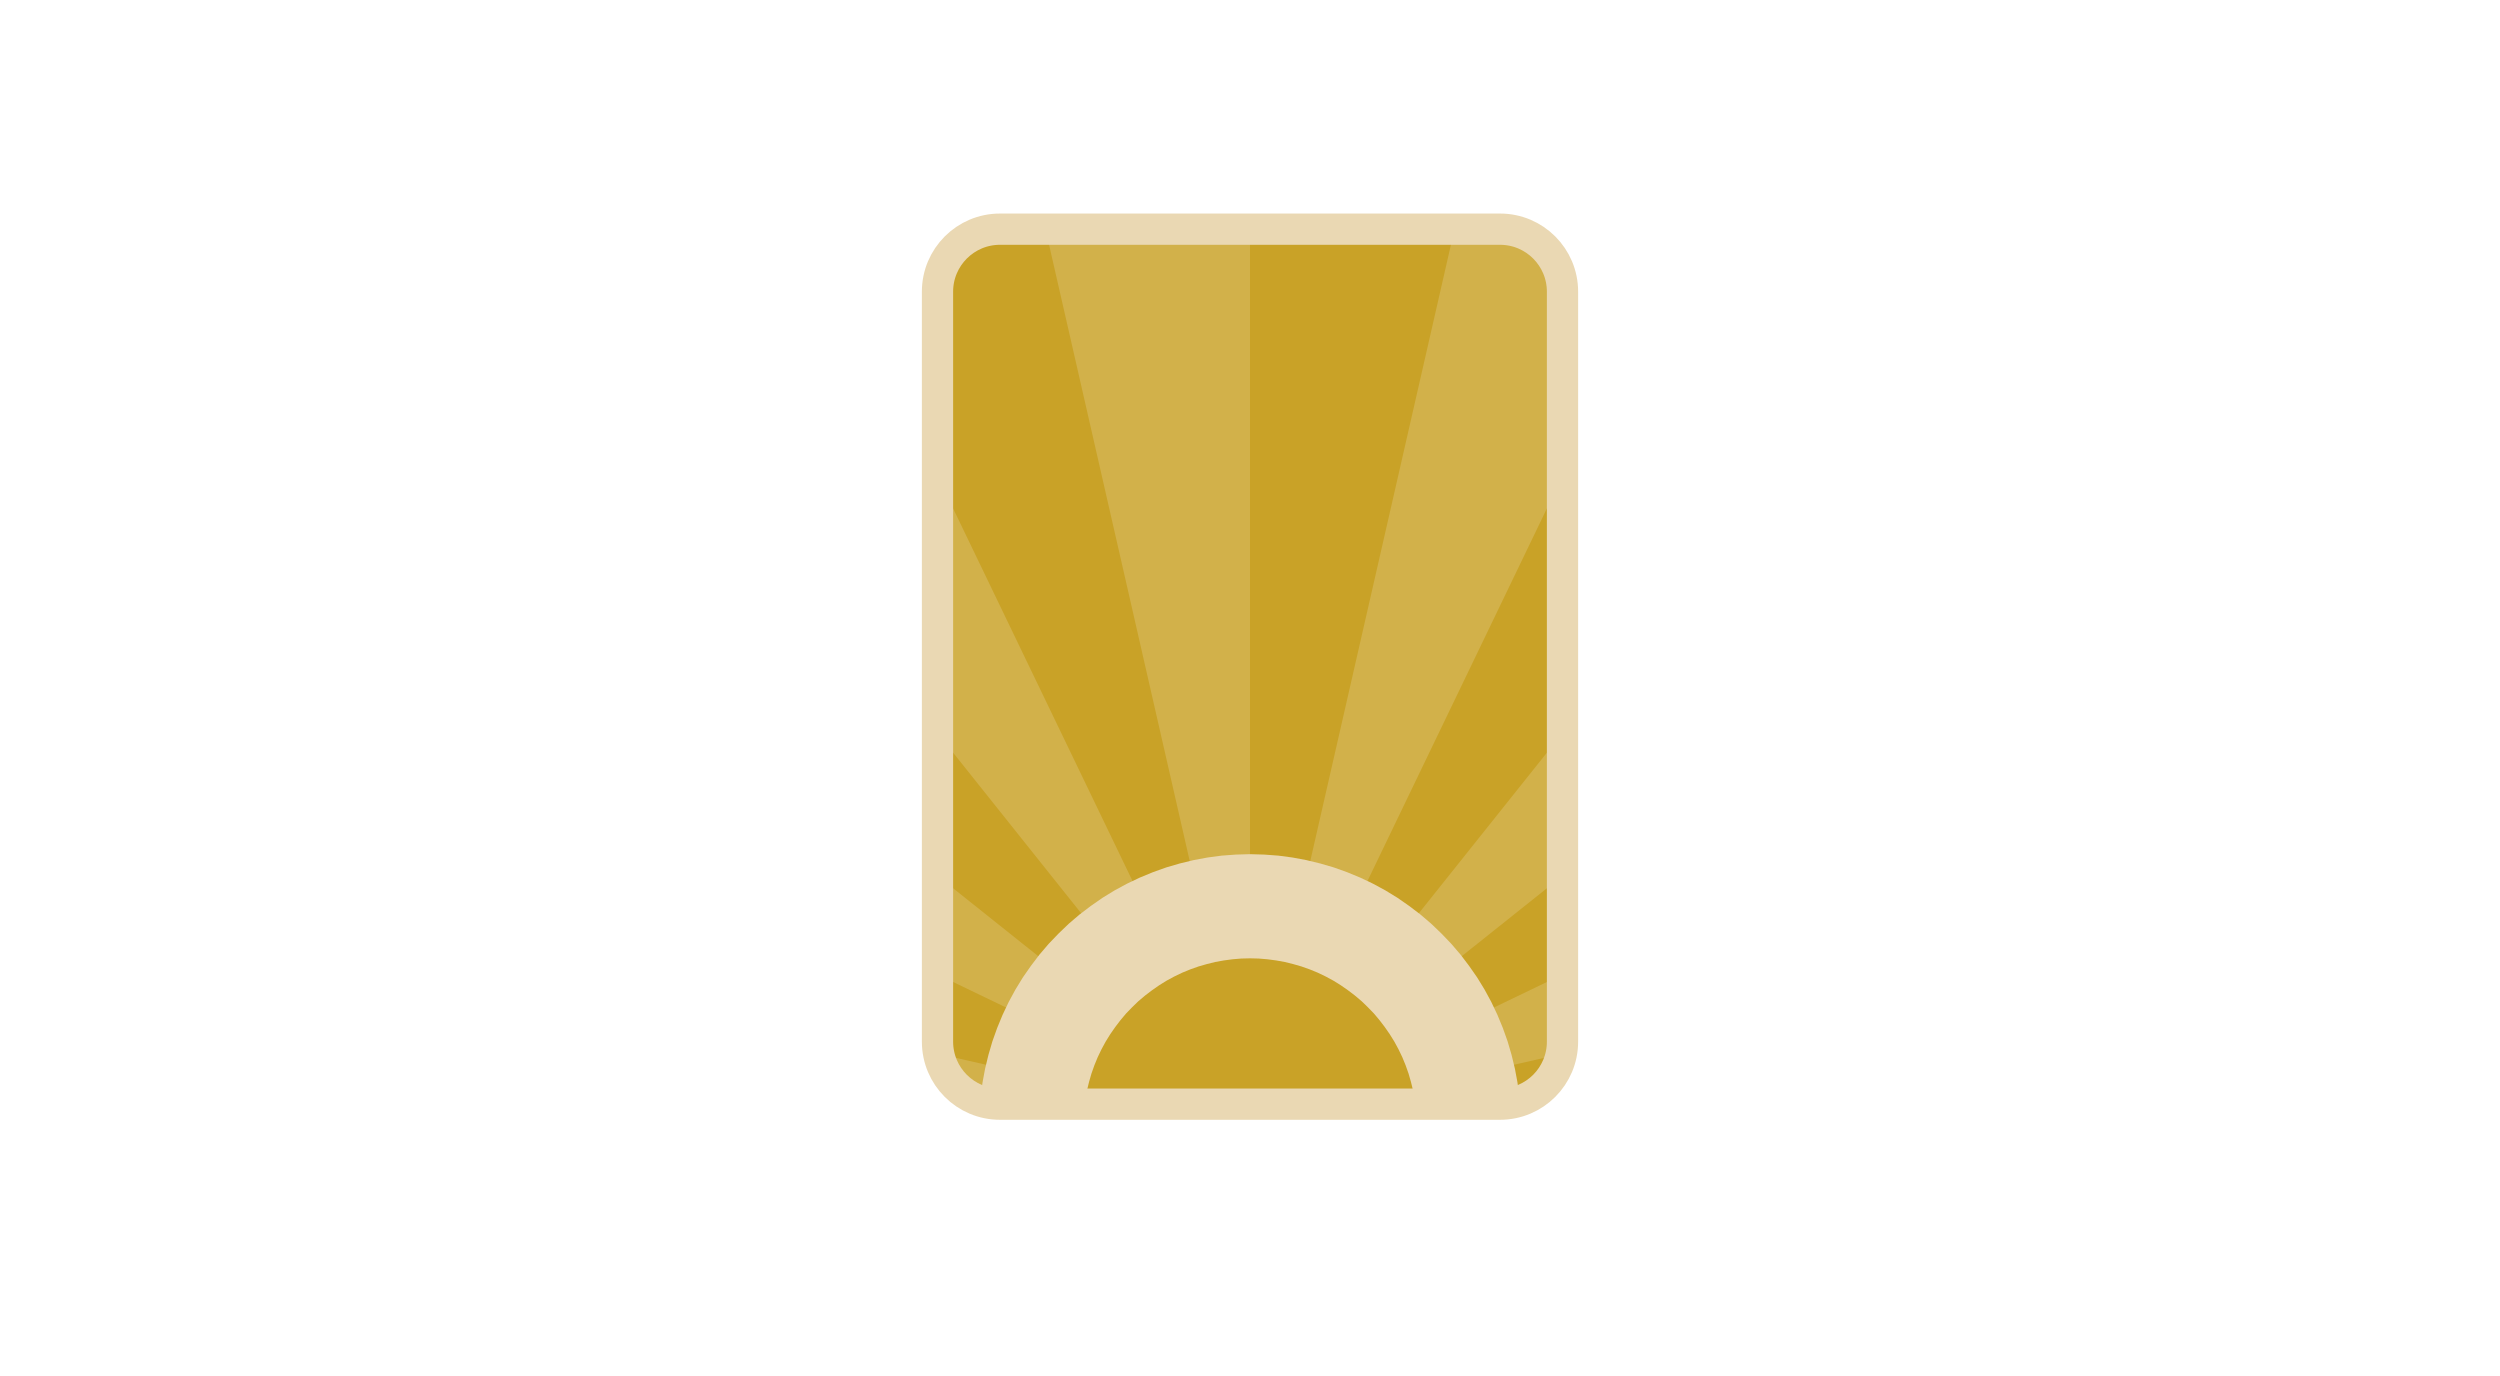
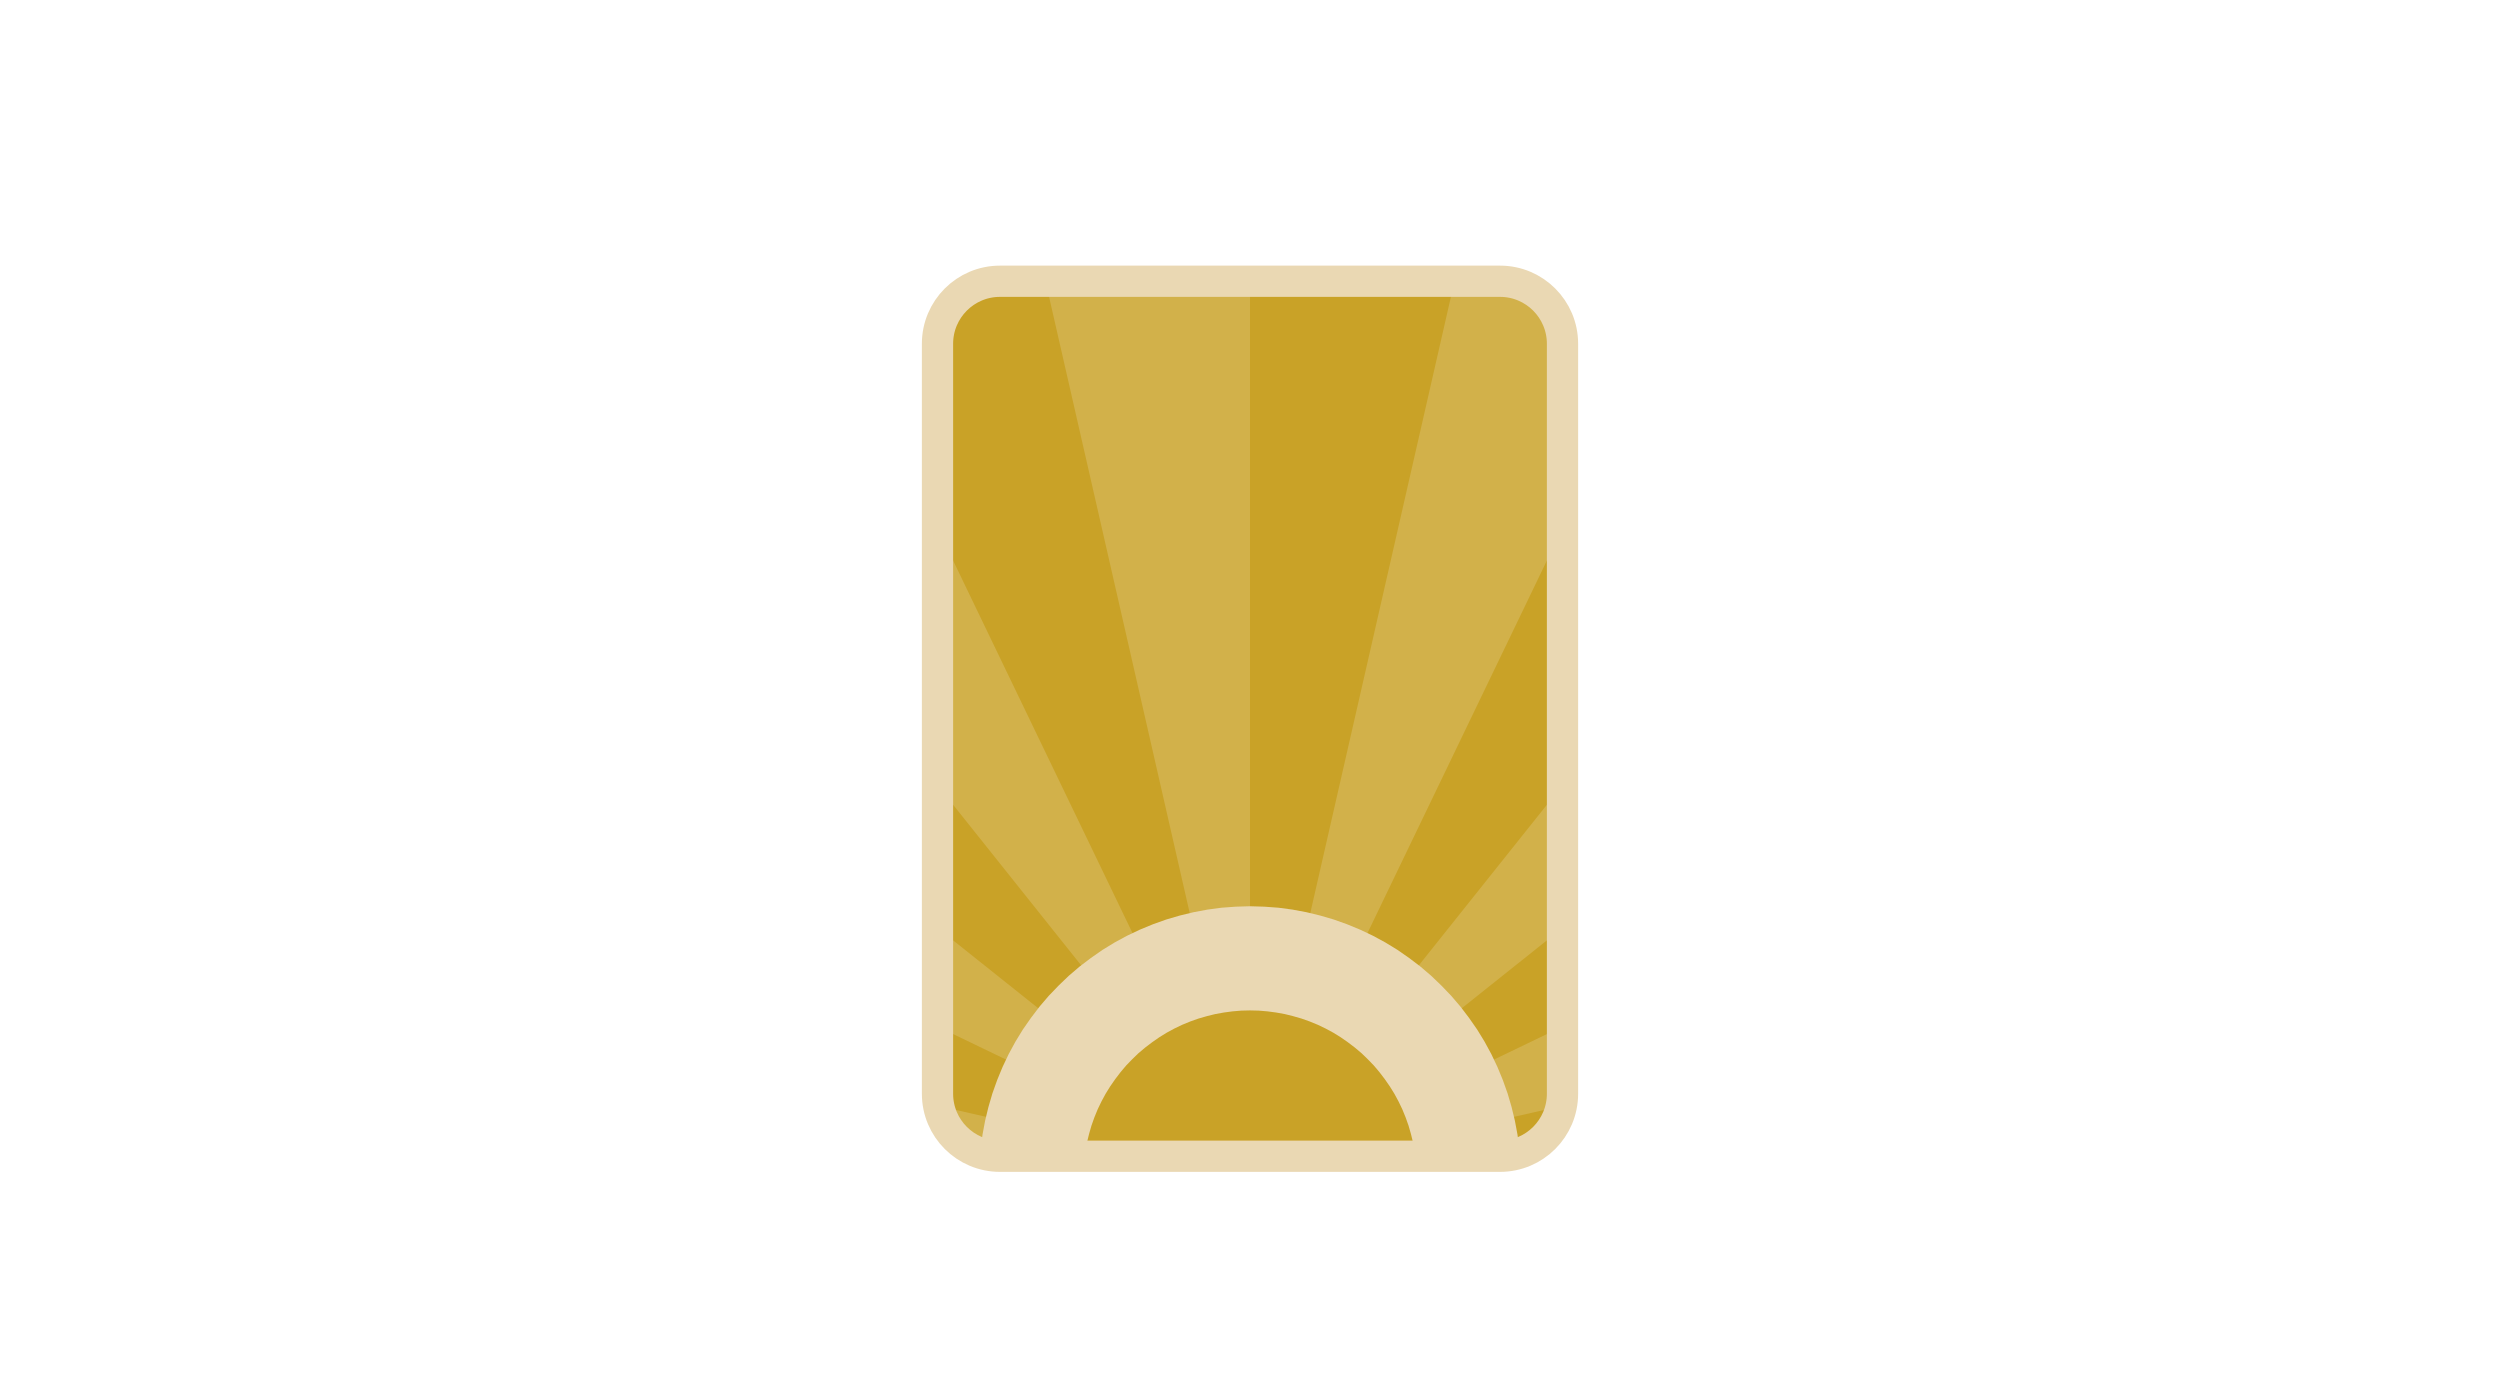
<svg xmlns="http://www.w3.org/2000/svg" width="216" height="118.8" viewBox="0 0 240 132">
-   <g transform="translate(120 64)">
-     <rect x="-30" y="-42" width="60" height="84" rx="6" fill="#c9a227" />
-     <path d="M-8.76 42L-24 42L-25.17 41.88L-26.3 41.54L-27.33 40.99L-28.24 40.24L-28.99 39.33L-29.54 38.3L-29.88 37.18ZM-2.51 42L-4.15 42L-30 29.55L-30 20.08ZM-30 -18.3L-0.96 42L-1.59 42L-30 6.38ZM0 -42L0 42L-0.46 42L-19.63 -42ZM19.63 -42L24 -42L25.17 -41.88L26.3 -41.54L27.33 -40.99L28.24 -40.24L28.99 -39.33L29.54 -38.3L29.88 -37.17L30 -36L30 -18.3L0.96 42L0.46 42ZM1.59 42L30 6.38L30 20.08L2.51 42ZM4.15 42L30 29.55L30 36L29.88 37.17L29.88 37.18L8.76 42Z" fill="#d2b14a" />
-     <path d="M-16.36 23.79L-15.28 22.97L-14.16 22.19L-13 21.48L-11.8 20.83L-10.58 20.25L-9.32 19.73L-8.03 19.27L-6.73 18.89L-5.41 18.57L-4.07 18.32L-2.72 18.14L-1.36 18.04L0 18L1.36 18.04L2.72 18.14L4.07 18.32L5.41 18.57L6.73 18.89L8.03 19.27L9.32 19.73L10.58 20.25L11.8 20.83L13 21.48L14.16 22.19L15.28 22.97L16.36 23.79L17.4 24.68L18.38 25.62L19.32 26.6L20.21 27.64L21.03 28.72L21.81 29.84L22.52 31L23.17 32.2L23.75 33.42L24.27 34.68L24.73 35.97L25.11 37.27L25.43 38.59L25.68 39.93L25.86 41.28L25.89 41.67L25.17 41.88L24 42L-24 42L-25.17 41.88L-25.89 41.67L-25.86 41.28L-25.68 39.93L-25.43 38.59L-25.11 37.27L-24.73 35.97L-24.27 34.68L-23.75 33.42L-23.17 32.2L-22.52 31L-21.81 29.84L-21.03 28.72L-20.21 27.64L-19.32 26.6L-18.38 25.62L-17.4 24.68Z" fill="#ead8b3" />
-     <path d="M-8 30.14L-7.26 29.74L-6.51 29.38L-5.73 29.06L-4.94 28.78L-4.14 28.55L-3.33 28.35L-2.5 28.2L-1.67 28.09L-0.84 28.02L0 28L0.84 28.02L1.67 28.09L2.5 28.2L3.33 28.35L4.14 28.55L4.94 28.78L5.73 29.06L6.51 29.38L7.26 29.74L8 30.14L8.71 30.58L9.4 31.06L10.07 31.57L10.71 32.11L11.31 32.69L11.89 33.29L12.43 33.93L12.94 34.6L13.42 35.29L13.86 36L14.26 36.74L14.62 37.49L14.94 38.27L15.22 39.06L15.45 39.86L15.65 40.67L15.8 41.5L15.87 42L-15.87 42L-15.8 41.5L-15.65 40.67L-15.45 39.86L-15.22 39.06L-14.94 38.27L-14.62 37.49L-14.26 36.74L-13.86 36L-13.42 35.29L-12.94 34.6L-12.43 33.93L-11.89 33.29L-11.31 32.69L-10.71 32.11L-10.07 31.57L-9.4 31.06L-8.71 30.58Z" fill="#c9a227" />
-     <rect x="-30" y="-42" width="60" height="84" rx="6" fill="none" stroke="#ead8b3" stroke-width="3" />
+   <g transform="translate(0 5)">
+     <g transform="translate(120 64)">
+       <rect x="-30" y="-42" width="60" height="84" rx="6" fill="#c9a227" />
+       <path d="M-8.76 42L-24 42L-25.17 41.88L-26.3 41.54L-27.33 40.99L-28.24 40.24L-28.99 39.33L-29.54 38.3L-29.88 37.18ZM-2.51 42L-4.15 42L-30 29.55L-30 20.08ZM-30 -18.3L-0.96 42L-1.59 42L-30 6.38ZM0 -42L0 42L-0.46 42L-19.63 -42ZM19.63 -42L24 -42L25.17 -41.88L26.3 -41.54L27.33 -40.99L28.24 -40.24L28.99 -39.33L29.54 -38.3L29.88 -37.17L30 -36L30 -18.3L0.96 42L0.46 42ZM1.59 42L30 6.38L30 20.08L2.51 42ZM4.15 42L30 29.55L30 36L29.88 37.17L29.88 37.18L8.76 42Z" fill="#d2b14a" />
+       <path d="M-16.36 23.79L-15.28 22.97L-14.16 22.19L-13 21.48L-11.8 20.83L-10.58 20.25L-9.32 19.73L-8.03 19.27L-6.73 18.89L-5.41 18.57L-4.07 18.32L-2.72 18.14L-1.36 18.04L0 18L1.36 18.04L2.72 18.14L4.07 18.32L5.41 18.57L6.73 18.89L8.03 19.27L9.32 19.73L10.58 20.25L11.8 20.83L13 21.48L14.16 22.19L15.28 22.97L16.36 23.79L17.4 24.68L18.38 25.62L19.32 26.6L20.21 27.64L21.03 28.72L21.81 29.84L22.52 31L23.17 32.2L23.75 33.42L24.27 34.68L24.73 35.97L25.11 37.27L25.43 38.59L25.68 39.93L25.86 41.28L25.89 41.67L25.17 41.88L24 42L-24 42L-25.17 41.88L-25.89 41.67L-25.86 41.28L-25.68 39.93L-25.43 38.59L-25.11 37.27L-24.73 35.97L-24.27 34.68L-23.75 33.42L-23.17 32.2L-22.52 31L-21.81 29.84L-21.03 28.72L-20.21 27.64L-19.32 26.6L-18.38 25.62L-17.4 24.68Z" fill="#ead8b3" />
+       <path d="M-8 30.14L-7.26 29.74L-6.51 29.38L-5.73 29.06L-4.94 28.78L-4.14 28.55L-3.33 28.35L-2.5 28.2L-1.67 28.09L-0.84 28.02L0 28L0.84 28.02L1.67 28.09L2.5 28.2L3.33 28.35L4.14 28.55L4.94 28.78L5.73 29.06L6.51 29.38L7.26 29.74L8 30.14L8.71 30.58L9.4 31.06L10.07 31.57L10.71 32.11L11.31 32.69L11.89 33.29L12.43 33.93L12.94 34.6L13.42 35.29L13.86 36L14.26 36.74L14.62 37.49L14.94 38.27L15.22 39.06L15.45 39.86L15.65 40.67L15.8 41.5L15.87 42L-15.87 42L-15.8 41.5L-15.65 40.67L-15.45 39.86L-15.22 39.06L-14.94 38.27L-14.62 37.49L-14.26 36.74L-13.86 36L-13.42 35.29L-12.94 34.6L-12.43 33.93L-11.89 33.29L-11.31 32.69L-10.71 32.11L-10.07 31.57L-9.4 31.06L-8.71 30.58Z" fill="#c9a227" />
+       <rect x="-30" y="-42" width="60" height="84" rx="6" fill="none" stroke="#ead8b3" stroke-width="3" />
+     </g>
  </g>
</svg>
